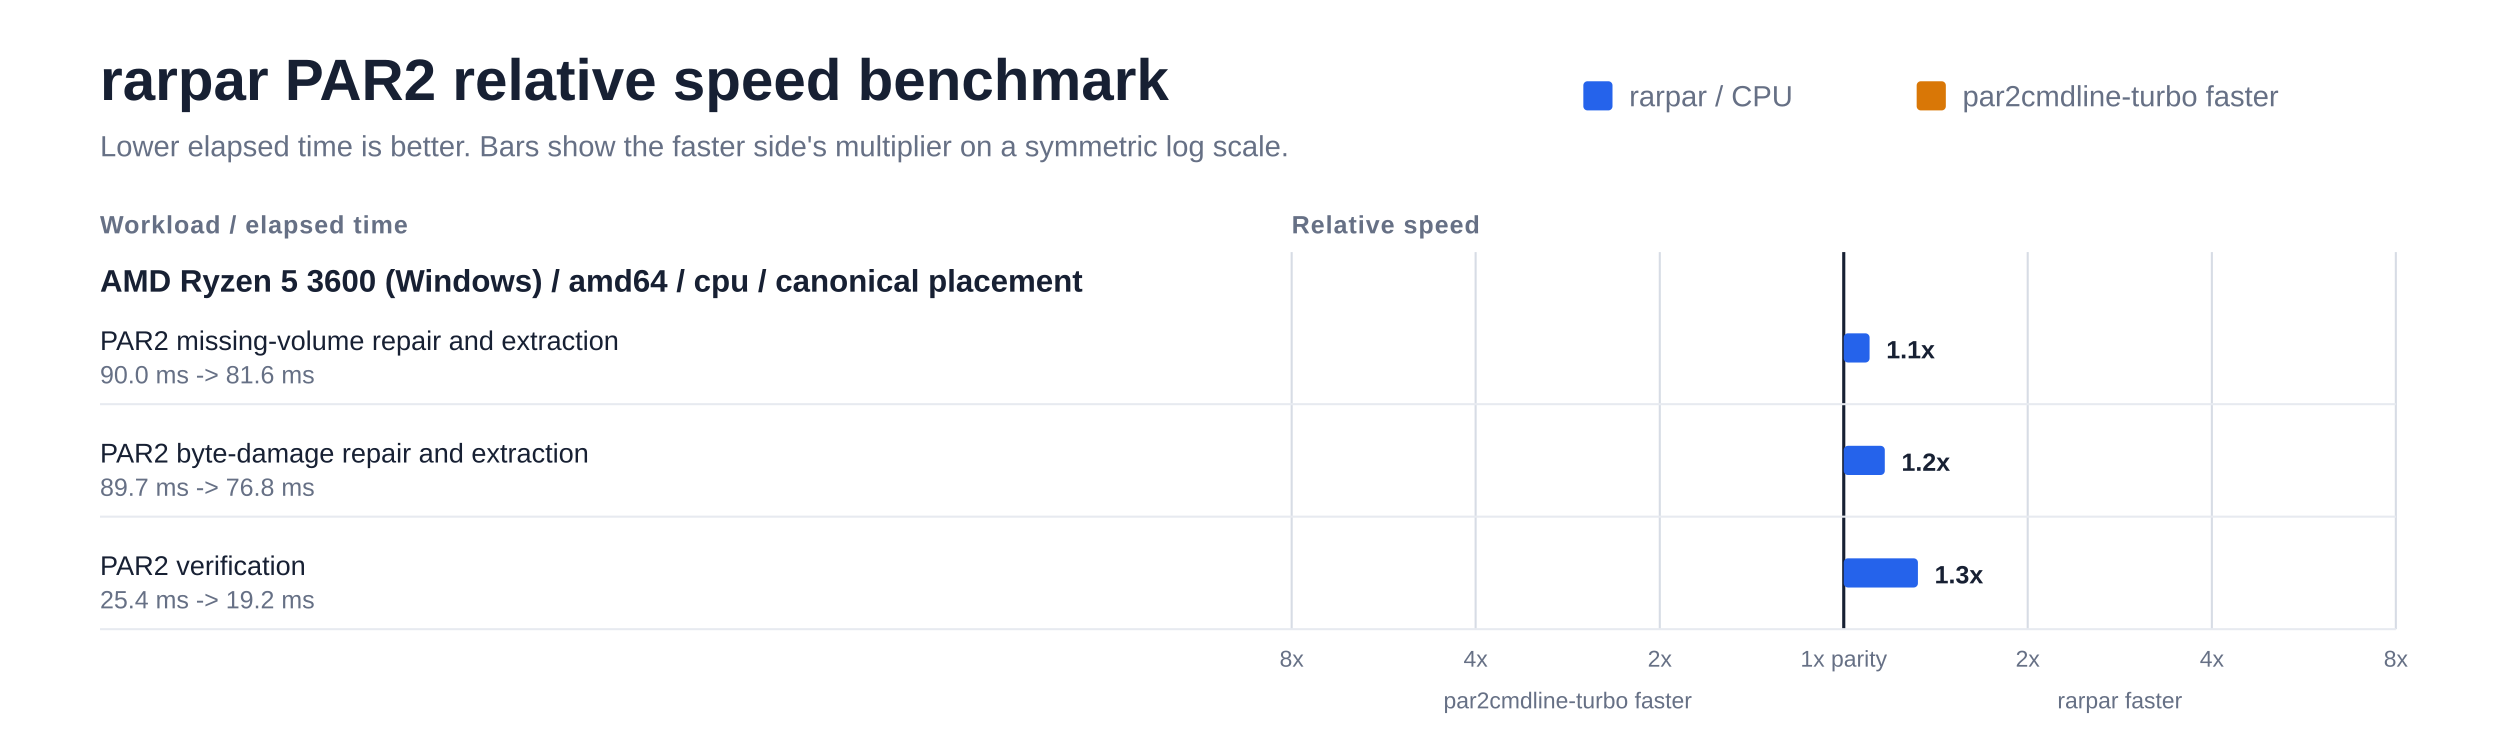
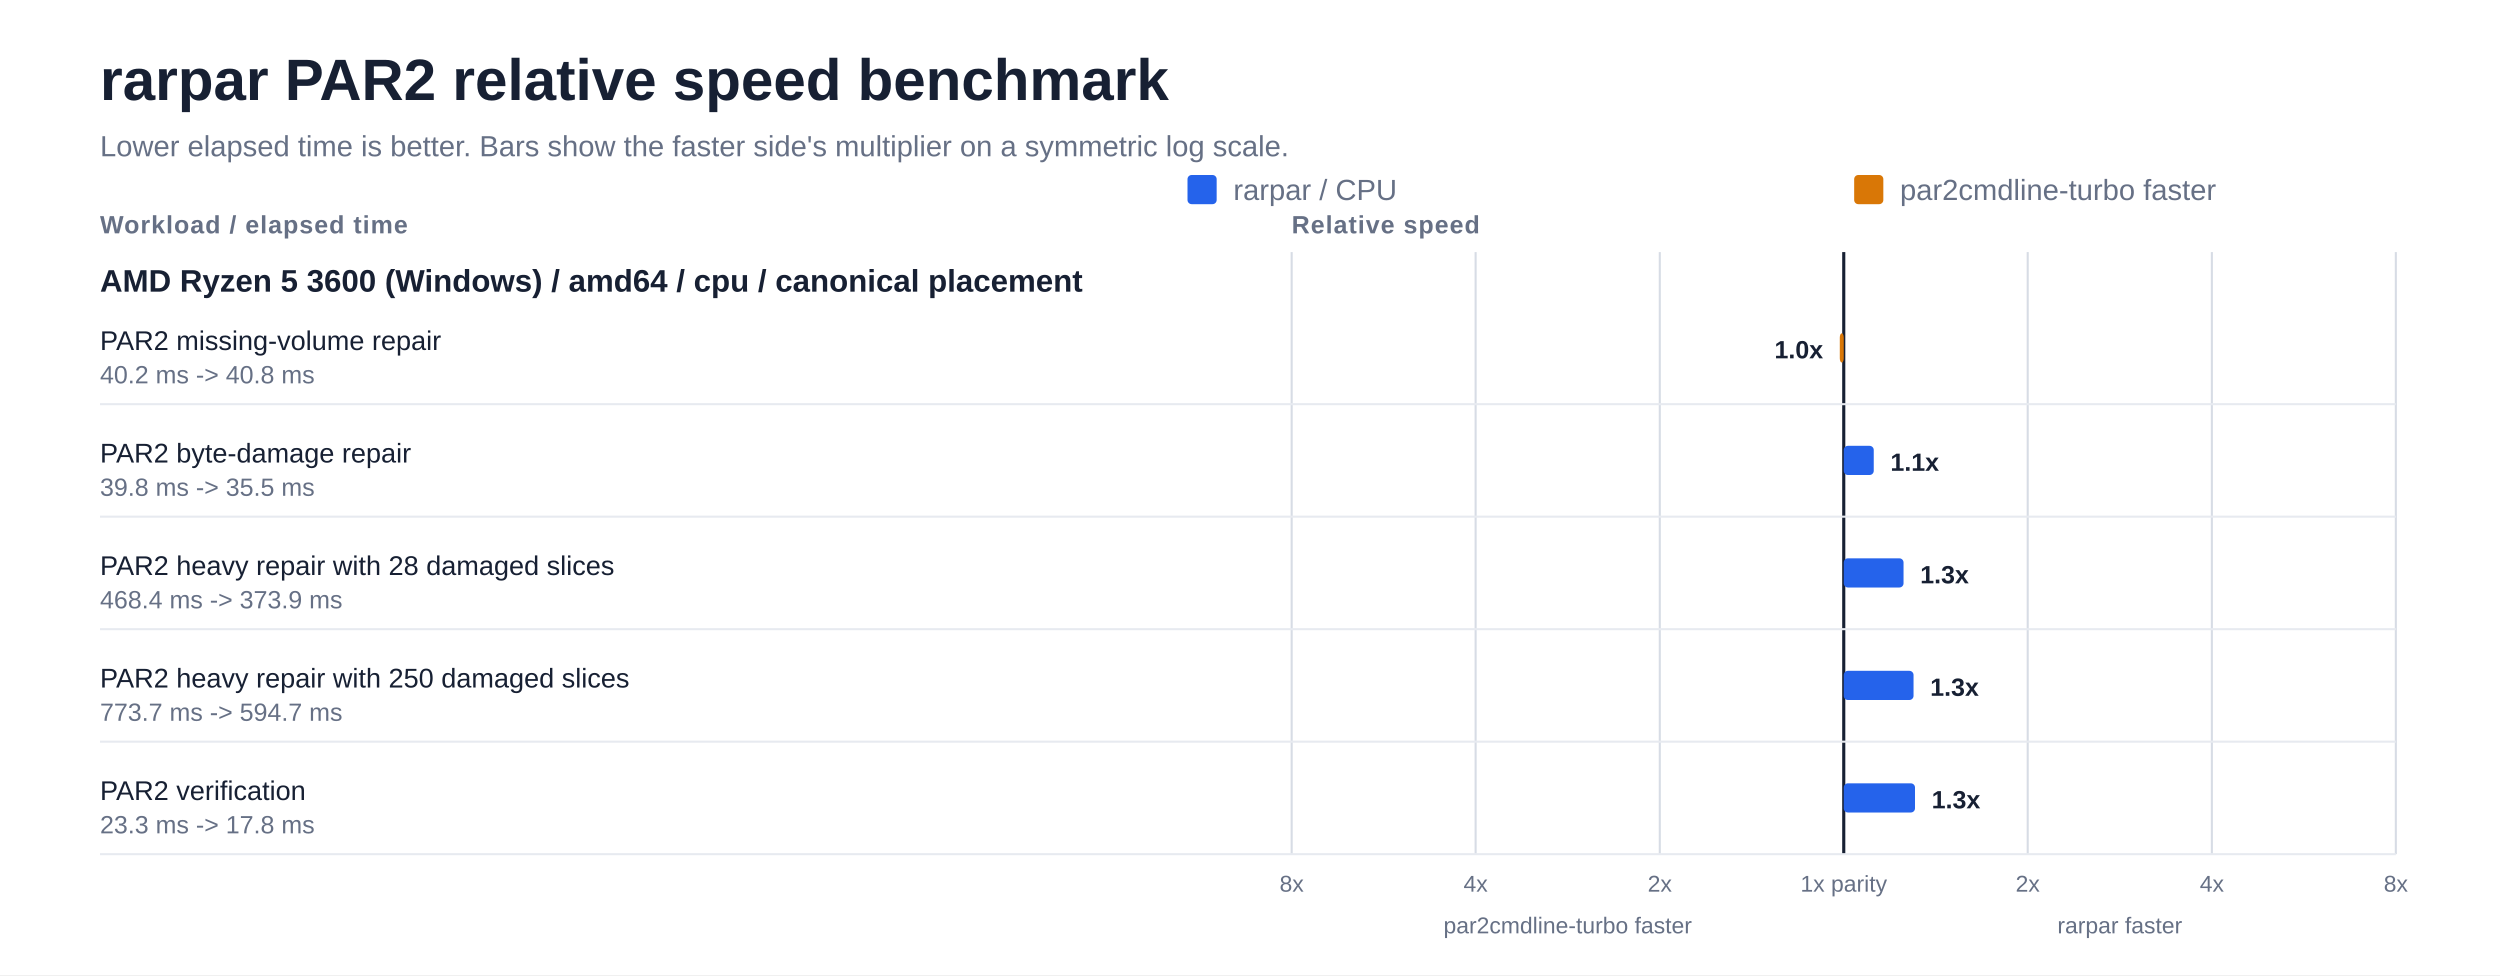
- <svg xmlns="http://www.w3.org/2000/svg" width="1200" height="360" viewBox="0 0 1200 360" role="img" aria-labelledby="title desc">
+ <svg xmlns="http://www.w3.org/2000/svg" width="1200" height="468" viewBox="0 0 1200 468" role="img" aria-labelledby="title desc">
  <style>
    .bg { fill: #ffffff; } text { font-family: Arial, sans-serif; fill: #172033; }
    .title { font-size: 28px; font-weight: 600; } .subtitle { font-size: 14px; fill: #667085; }
    .column { font-size: 12px; font-weight: 600; fill: #667085; letter-spacing: .04em; text-transform: uppercase; }
    .machine { font-size: 15px; font-weight: 600; } .workload { font-size: 13px; font-weight: 500; }
    .timing { font-size: 12px; fill: #667085; } .tick { font-size: 11px; fill: #667085; } .ratio { font-size: 12px; font-weight: 600; }
    .grid { stroke: #d7dce5; stroke-width: 1; } .parity { stroke: #172033; stroke-width: 1.5; } .rule { stroke: #e7eaf0; stroke-width: 1; }
-     .cpu { fill: #2563eb; } .slower { fill: #d97706; }
+     .cpu { fill: #2563eb; } .gpu { fill: #7c3aed; } .slower { fill: #d97706; }
    @media (prefers-color-scheme: dark) { .bg { fill: #0d1117; } text { fill: #e6edf3; } .subtitle, .column, .timing, .tick { fill: #9ca7b5; } .grid { stroke: #30363d; } .parity { stroke: #e6edf3; } .rule { stroke: #21262d; } .cpu { fill: #58a6ff; } .gpu { fill: #bc8cff; } .slower { fill: #f2a65a; } }
  </style>
-   <rect class="bg" width="1200" height="360" />
+   <rect class="bg" width="1200" height="468" />
  <text class="title" x="48" y="48">rarpar PAR2 relative speed benchmark</text>
  <text class="subtitle" x="48" y="75">Lower elapsed time is better. Bars show the faster side's multiplier on a symmetric log scale.</text>
  <g aria-label="Legend">
-     <rect class="cpu" x="760" y="39" width="14" height="14" rx="2" />
-     <text class="subtitle" x="782" y="51">rarpar / CPU</text>
-     <rect class="slower" x="920" y="39" width="14" height="14" rx="2" />
-     <text class="subtitle" x="942" y="51">par2cmdline-turbo faster</text>
+     <rect class="cpu" x="570" y="84" width="14" height="14" rx="2" />
+     <text class="subtitle" x="592" y="96">rarpar / CPU</text>
+     <rect class="slower" x="890" y="84" width="14" height="14" rx="2" />
+     <text class="subtitle" x="912" y="96">par2cmdline-turbo faster</text>
  </g>
  <text class="column" x="48" y="112">Workload / elapsed time</text>
  <text class="column" x="620" y="112">Relative speed</text>
  <g aria-label="Relative speed axis">
-     <line class="grid" x1="620.0" y1="121" x2="620.0" y2="302" />
-     <text class="tick" x="620.0" y="320" text-anchor="middle">8x</text>
-     <line class="grid" x1="708.3" y1="121" x2="708.3" y2="302" />
-     <text class="tick" x="708.3" y="320" text-anchor="middle">4x</text>
-     <line class="grid" x1="796.7" y1="121" x2="796.7" y2="302" />
-     <text class="tick" x="796.7" y="320" text-anchor="middle">2x</text>
-     <line class="parity" x1="885.0" y1="121" x2="885.0" y2="302" />
-     <text class="tick" x="885.0" y="320" text-anchor="middle">1x parity</text>
-     <line class="grid" x1="973.3" y1="121" x2="973.3" y2="302" />
-     <text class="tick" x="973.3" y="320" text-anchor="middle">2x</text>
-     <line class="grid" x1="1061.7" y1="121" x2="1061.7" y2="302" />
-     <text class="tick" x="1061.7" y="320" text-anchor="middle">4x</text>
-     <line class="grid" x1="1150.0" y1="121" x2="1150.0" y2="302" />
-     <text class="tick" x="1150.0" y="320" text-anchor="middle">8x</text>
-     <text class="tick" x="752.5" y="340" text-anchor="middle">par2cmdline-turbo faster</text>
-     <text class="tick" x="1017.5" y="340" text-anchor="middle">rarpar faster</text>
+     <line class="grid" x1="620.0" y1="121" x2="620.0" y2="410" />
+     <text class="tick" x="620.0" y="428" text-anchor="middle">8x</text>
+     <line class="grid" x1="708.3" y1="121" x2="708.3" y2="410" />
+     <text class="tick" x="708.3" y="428" text-anchor="middle">4x</text>
+     <line class="grid" x1="796.7" y1="121" x2="796.7" y2="410" />
+     <text class="tick" x="796.7" y="428" text-anchor="middle">2x</text>
+     <line class="parity" x1="885.0" y1="121" x2="885.0" y2="410" />
+     <text class="tick" x="885.0" y="428" text-anchor="middle">1x parity</text>
+     <line class="grid" x1="973.3" y1="121" x2="973.3" y2="410" />
+     <text class="tick" x="973.3" y="428" text-anchor="middle">2x</text>
+     <line class="grid" x1="1061.7" y1="121" x2="1061.7" y2="410" />
+     <text class="tick" x="1061.7" y="428" text-anchor="middle">4x</text>
+     <line class="grid" x1="1150.0" y1="121" x2="1150.0" y2="410" />
+     <text class="tick" x="1150.0" y="428" text-anchor="middle">8x</text>
+     <text class="tick" x="752.5" y="448" text-anchor="middle">par2cmdline-turbo faster</text>
+     <text class="tick" x="1017.5" y="448" text-anchor="middle">rarpar faster</text>
  </g>
  <g aria-label="PAR2 benchmarks">
    <text class="machine" x="48" y="140">AMD Ryzen 5 3600 (Windows) / amd64 / cpu / canonical placement</text>
-     <text class="workload" x="48" y="168">PAR2 missing-volume repair and extraction</text>
-     <text class="timing" x="48" y="184">90.0 ms -&gt; 81.6 ms</text>
-     <rect class="cpu" x="885.0" y="160" width="12.4" height="14" rx="2" />
-     <text class="ratio" x="905.4" y="172">1.1x</text>
+     <text class="workload" x="48" y="168">PAR2 missing-volume repair</text>
+     <text class="timing" x="48" y="184">40.2 ms -&gt; 40.8 ms</text>
+     <rect class="slower" x="883.1" y="160" width="1.9" height="14" rx="2" />
+     <text class="ratio" x="875.1" y="172" text-anchor="end">1.0x</text>
    <line class="rule" x1="48" y1="194" x2="1150" y2="194" />
-     <text class="workload" x="48" y="222">PAR2 byte-damage repair and extraction</text>
-     <text class="timing" x="48" y="238">89.7 ms -&gt; 76.8 ms</text>
-     <rect class="cpu" x="885.0" y="214" width="19.7" height="14" rx="2" />
-     <text class="ratio" x="912.7" y="226">1.2x</text>
+     <text class="workload" x="48" y="222">PAR2 byte-damage repair</text>
+     <text class="timing" x="48" y="238">39.8 ms -&gt; 35.5 ms</text>
+     <rect class="cpu" x="885.0" y="214" width="14.4" height="14" rx="2" />
+     <text class="ratio" x="907.4" y="226">1.1x</text>
    <line class="rule" x1="48" y1="248" x2="1150" y2="248" />
-     <text class="workload" x="48" y="276">PAR2 verification</text>
-     <text class="timing" x="48" y="292">25.4 ms -&gt; 19.2 ms</text>
-     <rect class="cpu" x="885.0" y="268" width="35.6" height="14" rx="2" />
-     <text class="ratio" x="928.6" y="280">1.3x</text>
+     <text class="workload" x="48" y="276">PAR2 heavy repair with 28 damaged slices</text>
+     <text class="timing" x="48" y="292">468.4 ms -&gt; 373.9 ms</text>
+     <rect class="cpu" x="885.0" y="268" width="28.7" height="14" rx="2" />
+     <text class="ratio" x="921.7" y="280">1.3x</text>
    <line class="rule" x1="48" y1="302" x2="1150" y2="302" />
+     <text class="workload" x="48" y="330">PAR2 heavy repair with 250 damaged slices</text>
+     <text class="timing" x="48" y="346">773.7 ms -&gt; 594.7 ms</text>
+     <rect class="cpu" x="885.0" y="322" width="33.5" height="14" rx="2" />
+     <text class="ratio" x="926.5" y="334">1.3x</text>
+     <line class="rule" x1="48" y1="356" x2="1150" y2="356" />
+     <text class="workload" x="48" y="384">PAR2 verification</text>
+     <text class="timing" x="48" y="400">23.3 ms -&gt; 17.8 ms</text>
+     <rect class="cpu" x="885.0" y="376" width="34.2" height="14" rx="2" />
+     <text class="ratio" x="927.2" y="388">1.3x</text>
+     <line class="rule" x1="48" y1="410" x2="1150" y2="410" />
  </g>
</svg>
